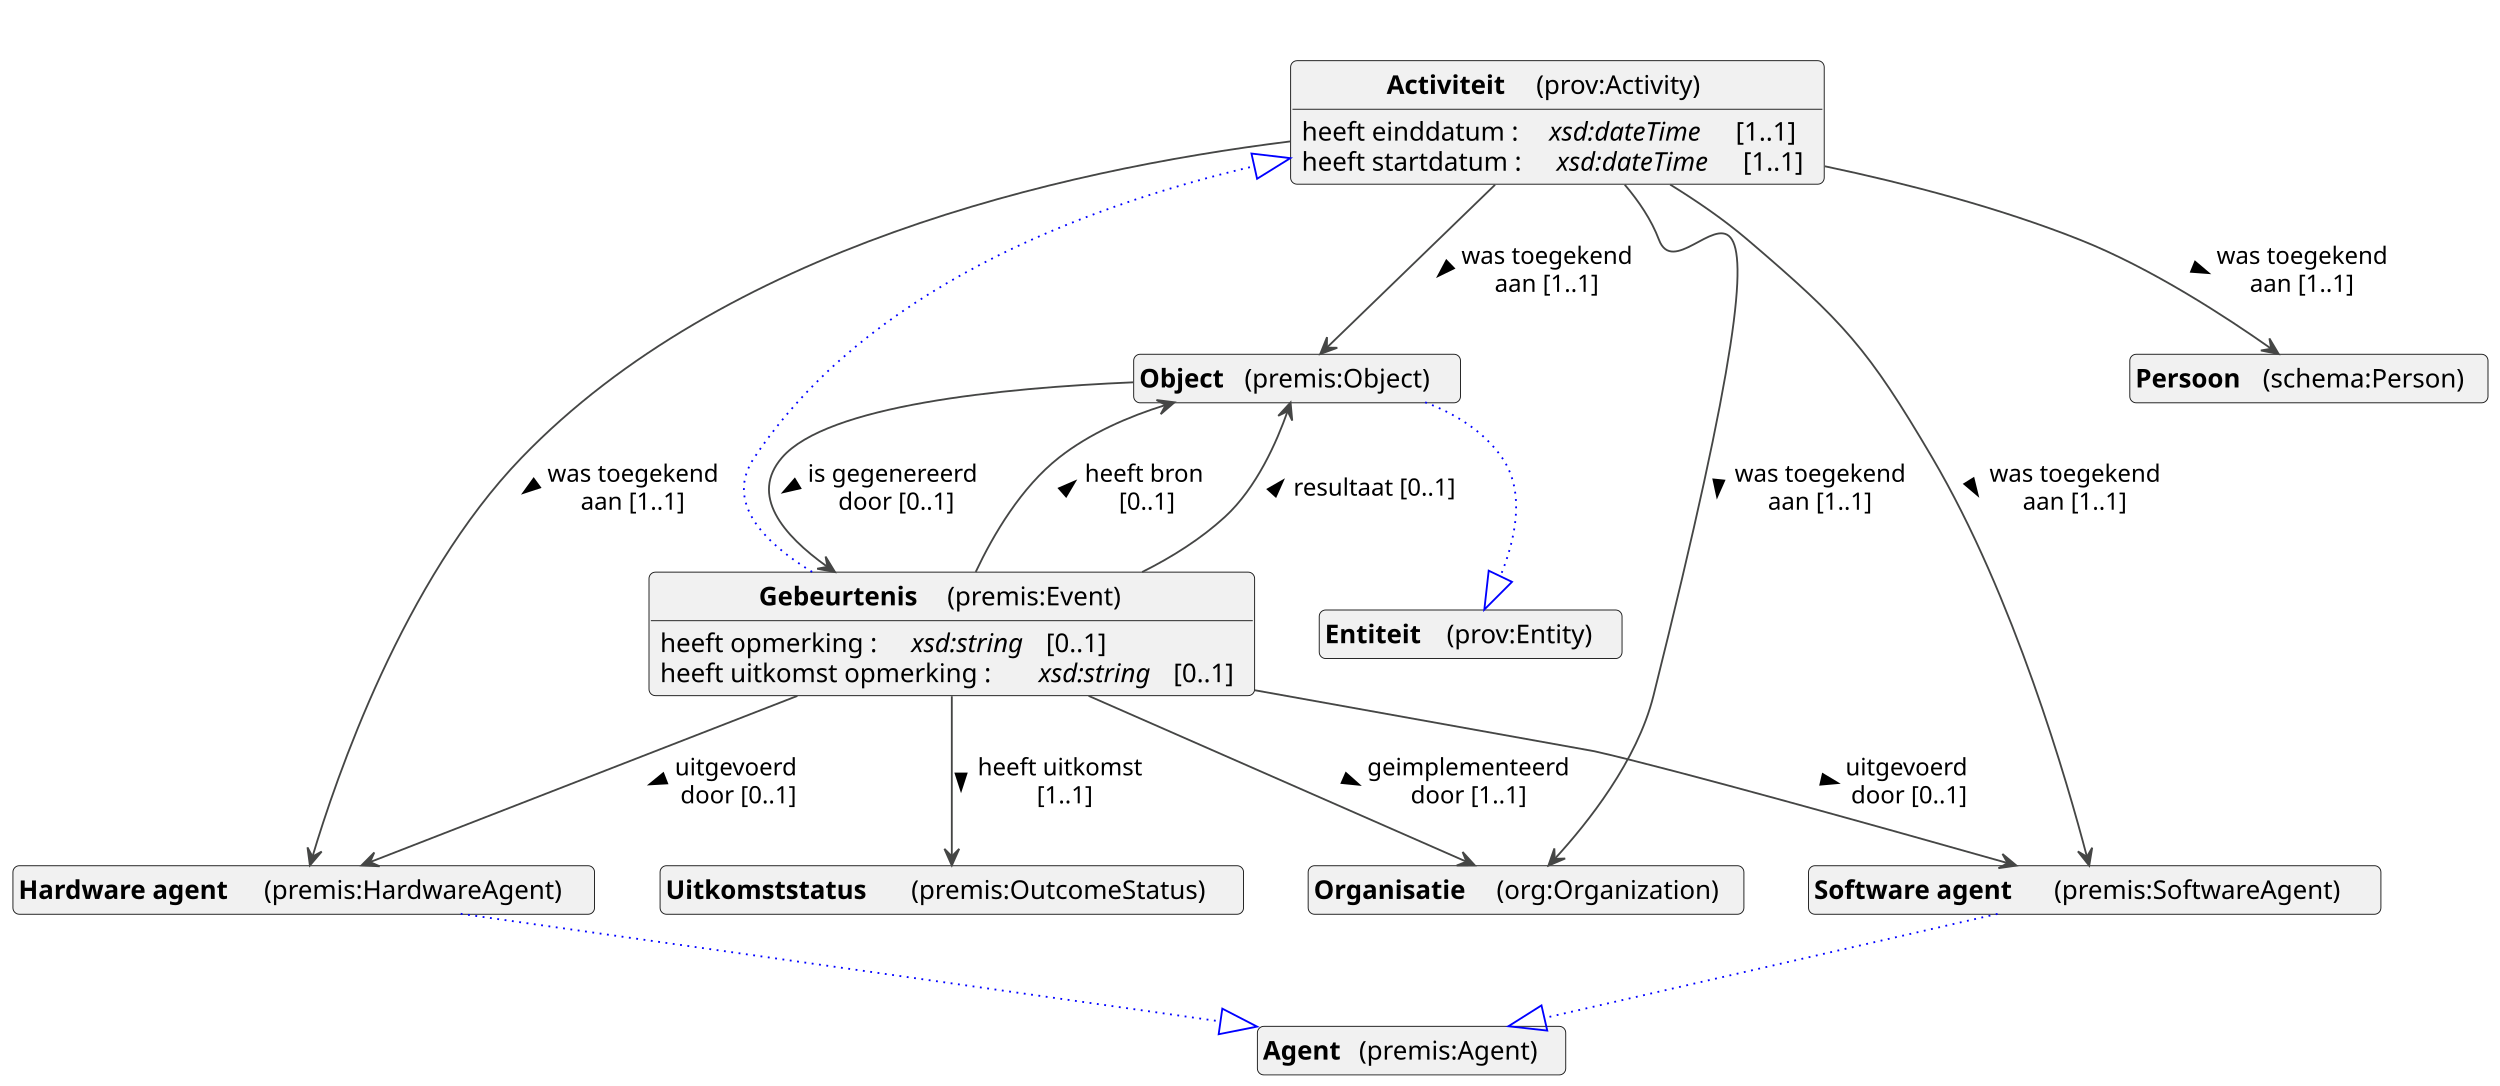
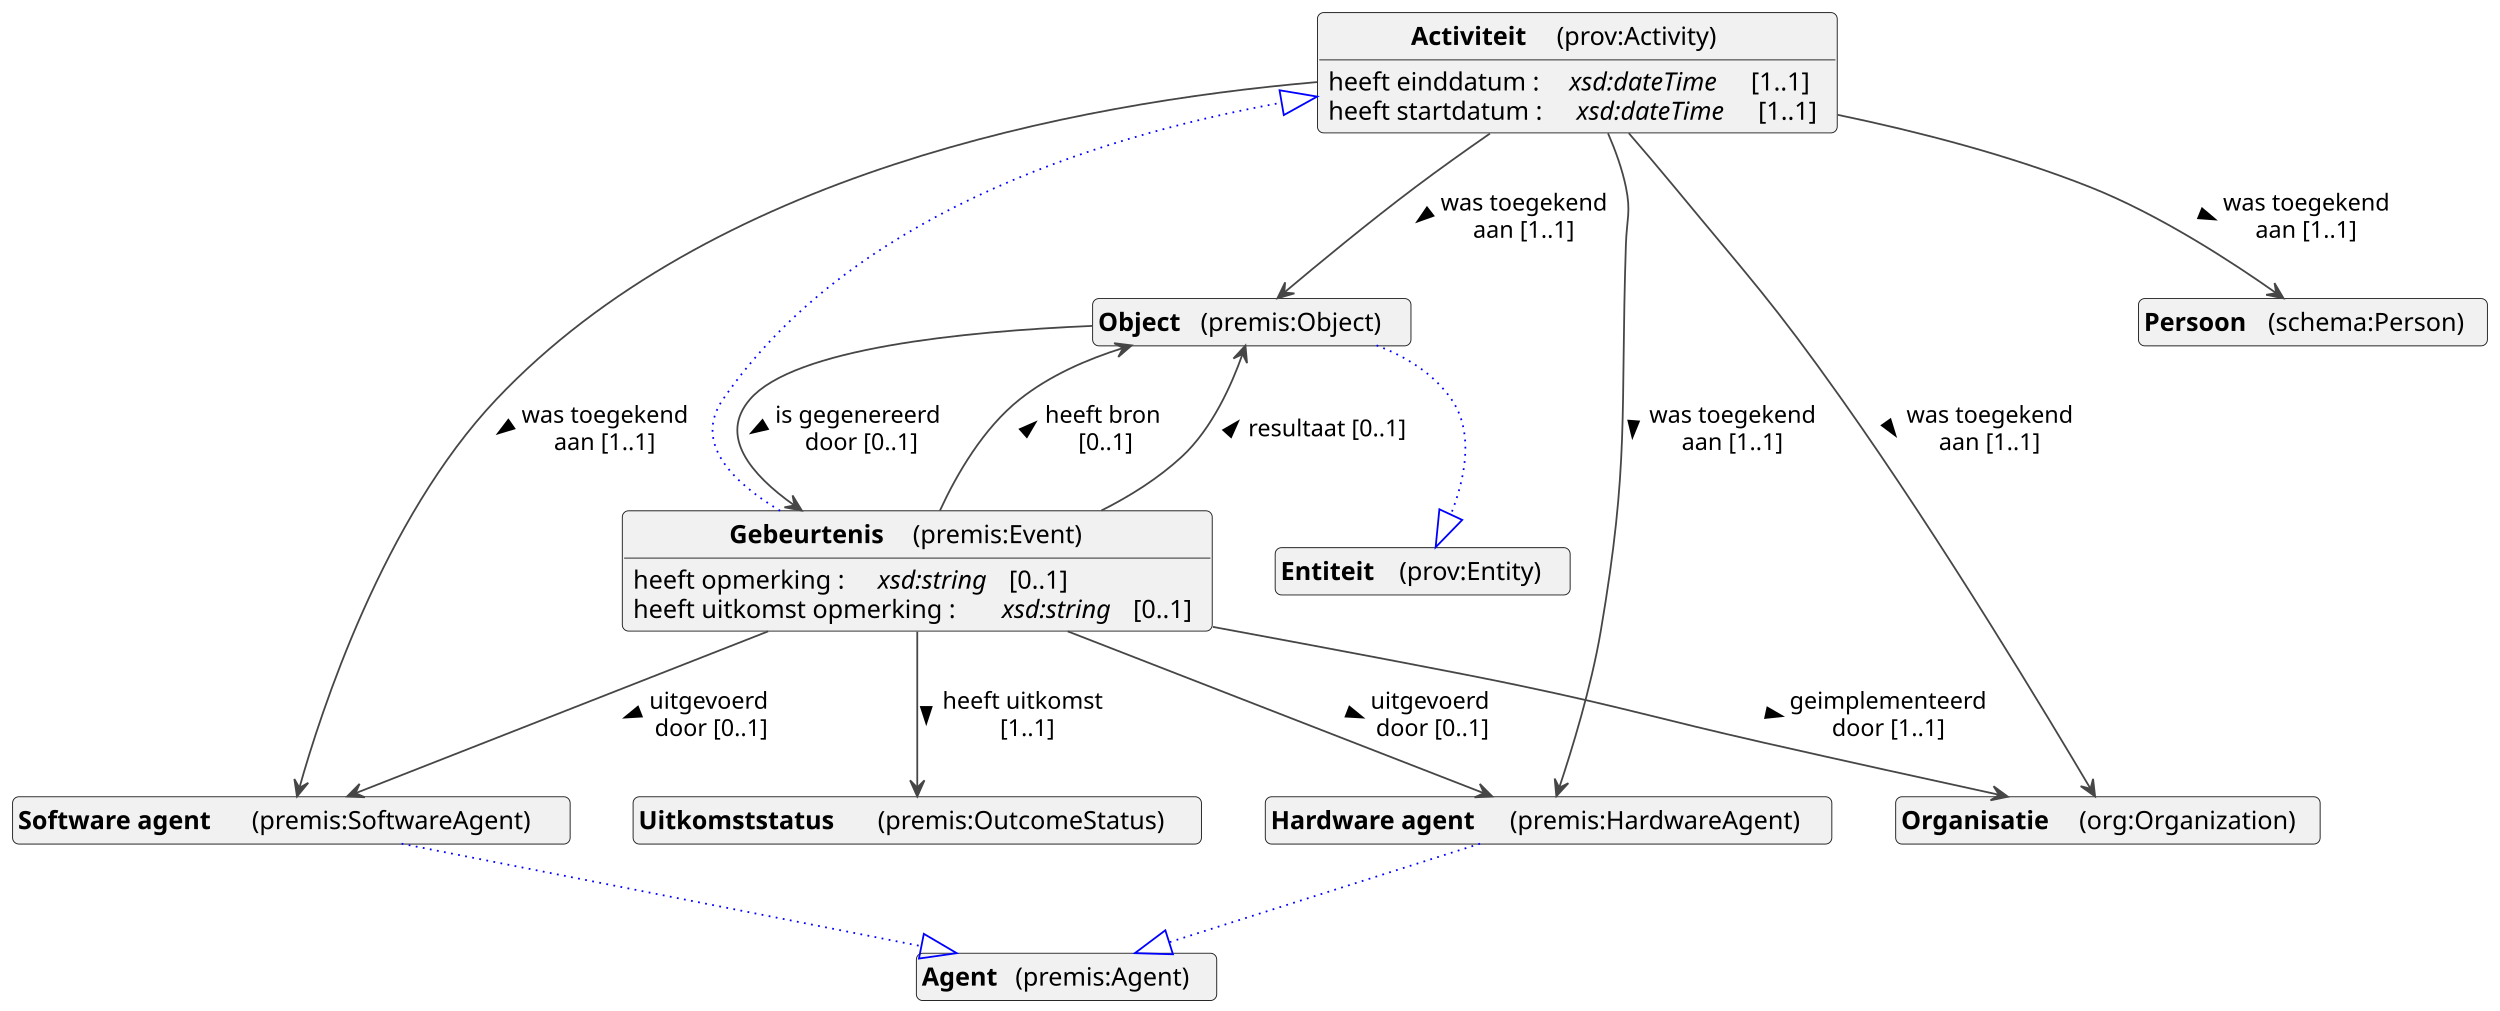
- <svg xmlns="http://www.w3.org/2000/svg" xmlns:xlink="http://www.w3.org/1999/xlink" contentStyleType="text/css" height="588px" preserveAspectRatio="none" style="width:1354px;height:588px;background:#FFFFFF;" version="1.1" viewBox="0 0 1354 588" width="1354px" zoomAndPan="magnify">
+ <svg xmlns="http://www.w3.org/2000/svg" xmlns:xlink="http://www.w3.org/1999/xlink" contentStyleType="text/css" height="562px" preserveAspectRatio="none" style="width:1390px;height:562px;background:#FFFFFF;" version="1.1" viewBox="0 0 1390 562" width="1390px" zoomAndPan="magnify">
  <defs />
  <g>
    <a href="#prov%3AActivity" target="_top" title="#prov%3AActivity" xlink:actuate="onRequest" xlink:href="#prov%3AActivity" xlink:show="new" xlink:title="#prov%3AActivity" xlink:type="simple">
      <g id="elem_prov_Activity">
-         <rect codeLine="15" fill="#F1F1F1" height="66.891" id="prov_Activity" rx="3.5" ry="3.5" style="stroke:#181818;stroke-width:0.5;" width="289" x="699" y="32.87" />
-         <text fill="#000000" font-family="sans-serif" font-size="14" font-weight="bold" lengthAdjust="spacing" textLength="77" x="751" y="50.865">Activiteit</text>
-         <text fill="#000000" font-family="sans-serif" font-size="14" lengthAdjust="spacing" textLength="104" x="832" y="50.865">(prov:Activity)</text>
-         <line style="stroke:#181818;stroke-width:0.5;" x1="700" x2="987" y1="59.167" y2="59.167" />
-         <text fill="#000000" font-family="sans-serif" font-size="14" lengthAdjust="spacing" textLength="130" x="705" y="76.162">heeft einddatum :</text>
-         <text fill="#000000" font-family="sans-serif" font-size="14" font-style="italic" lengthAdjust="spacing" textLength="97" x="839" y="76.162">xsd:dateTime</text>
-         <text fill="#000000" font-family="sans-serif" font-size="14" lengthAdjust="spacing" textLength="38" x="940" y="76.162">[1..1]</text>
-         <text fill="#000000" font-family="sans-serif" font-size="14" lengthAdjust="spacing" textLength="134" x="705" y="92.459">heeft startdatum :</text>
-         <text fill="#000000" font-family="sans-serif" font-size="14" font-style="italic" lengthAdjust="spacing" textLength="97" x="843" y="92.459">xsd:dateTime</text>
-         <text fill="#000000" font-family="sans-serif" font-size="14" lengthAdjust="spacing" textLength="38" x="944" y="92.459">[1..1]</text>
+         <rect codeLine="15" fill="#F1F1F1" height="66.891" id="prov_Activity" rx="3.5" ry="3.5" style="stroke:#181818;stroke-width:0.5;" width="289" x="732.5" y="7" />
+         <text fill="#000000" font-family="sans-serif" font-size="14" font-weight="bold" lengthAdjust="spacing" textLength="77" x="784.5" y="24.995">Activiteit</text>
+         <text fill="#000000" font-family="sans-serif" font-size="14" lengthAdjust="spacing" textLength="104" x="865.5" y="24.995">(prov:Activity)</text>
+         <line style="stroke:#181818;stroke-width:0.5;" x1="733.5" x2="1020.5" y1="33.297" y2="33.297" />
+         <text fill="#000000" font-family="sans-serif" font-size="14" lengthAdjust="spacing" textLength="130" x="738.5" y="50.292">heeft einddatum :</text>
+         <text fill="#000000" font-family="sans-serif" font-size="14" font-style="italic" lengthAdjust="spacing" textLength="97" x="872.5" y="50.292">xsd:dateTime</text>
+         <text fill="#000000" font-family="sans-serif" font-size="14" lengthAdjust="spacing" textLength="38" x="973.5" y="50.292">[1..1]</text>
+         <text fill="#000000" font-family="sans-serif" font-size="14" lengthAdjust="spacing" textLength="134" x="738.5" y="66.589">heeft startdatum :</text>
+         <text fill="#000000" font-family="sans-serif" font-size="14" font-style="italic" lengthAdjust="spacing" textLength="97" x="876.5" y="66.589">xsd:dateTime</text>
+         <text fill="#000000" font-family="sans-serif" font-size="14" lengthAdjust="spacing" textLength="38" x="977.5" y="66.589">[1..1]</text>
      </g>
    </a>
    <a href="#premis%3AEvent" target="_top" title="#premis%3AEvent" xlink:actuate="onRequest" xlink:href="#premis%3AEvent" xlink:show="new" xlink:title="#premis%3AEvent" xlink:type="simple">
      <g id="elem_premis_Event">
-         <rect codeLine="14" fill="#F1F1F1" height="66.891" id="premis_Event" rx="3.5" ry="3.5" style="stroke:#181818;stroke-width:0.5;" width="328" x="351.5" y="309.87" />
-         <text fill="#000000" font-family="sans-serif" font-size="14" font-weight="bold" lengthAdjust="spacing" textLength="98" x="411" y="327.865">Gebeurtenis</text>
-         <text fill="#000000" font-family="sans-serif" font-size="14" lengthAdjust="spacing" textLength="107" x="513" y="327.865">(premis:Event)</text>
-         <line style="stroke:#181818;stroke-width:0.5;" x1="352.5" x2="678.5" y1="336.167" y2="336.167" />
-         <text fill="#000000" font-family="sans-serif" font-size="14" lengthAdjust="spacing" textLength="132" x="357.5" y="353.162">heeft opmerking :</text>
-         <text fill="#000000" font-family="sans-serif" font-size="14" font-style="italic" lengthAdjust="spacing" textLength="69" x="493.5" y="353.162">xsd:string</text>
-         <text fill="#000000" font-family="sans-serif" font-size="14" lengthAdjust="spacing" textLength="38" x="566.5" y="353.162">[0..1]</text>
-         <text fill="#000000" font-family="sans-serif" font-size="14" lengthAdjust="spacing" textLength="201" x="357.5" y="369.459">heeft uitkomst opmerking :</text>
-         <text fill="#000000" font-family="sans-serif" font-size="14" font-style="italic" lengthAdjust="spacing" textLength="69" x="562.5" y="369.459">xsd:string</text>
-         <text fill="#000000" font-family="sans-serif" font-size="14" lengthAdjust="spacing" textLength="38" x="635.5" y="369.459">[0..1]</text>
+         <rect codeLine="14" fill="#F1F1F1" height="66.891" id="premis_Event" rx="3.5" ry="3.5" style="stroke:#181818;stroke-width:0.5;" width="328" x="346" y="284" />
+         <text fill="#000000" font-family="sans-serif" font-size="14" font-weight="bold" lengthAdjust="spacing" textLength="98" x="405.5" y="301.995">Gebeurtenis</text>
+         <text fill="#000000" font-family="sans-serif" font-size="14" lengthAdjust="spacing" textLength="107" x="507.5" y="301.995">(premis:Event)</text>
+         <line style="stroke:#181818;stroke-width:0.5;" x1="347" x2="673" y1="310.297" y2="310.297" />
+         <text fill="#000000" font-family="sans-serif" font-size="14" lengthAdjust="spacing" textLength="132" x="352" y="327.292">heeft opmerking :</text>
+         <text fill="#000000" font-family="sans-serif" font-size="14" font-style="italic" lengthAdjust="spacing" textLength="69" x="488" y="327.292">xsd:string</text>
+         <text fill="#000000" font-family="sans-serif" font-size="14" lengthAdjust="spacing" textLength="38" x="561" y="327.292">[0..1]</text>
+         <text fill="#000000" font-family="sans-serif" font-size="14" lengthAdjust="spacing" textLength="201" x="352" y="343.589">heeft uitkomst opmerking :</text>
+         <text fill="#000000" font-family="sans-serif" font-size="14" font-style="italic" lengthAdjust="spacing" textLength="69" x="557" y="343.589">xsd:string</text>
+         <text fill="#000000" font-family="sans-serif" font-size="14" lengthAdjust="spacing" textLength="38" x="630" y="343.589">[0..1]</text>
      </g>
    </a>
    <a href="#premis%3AObject" target="_top" title="#premis%3AObject" xlink:actuate="onRequest" xlink:href="#premis%3AObject" xlink:show="new" xlink:title="#premis%3AObject" xlink:type="simple">
      <g id="elem_premis_Object">
-         <rect codeLine="16" fill="#F1F1F1" height="26.297" id="premis_Object" rx="3.5" ry="3.5" style="stroke:#181818;stroke-width:0.5;" width="177" x="614" y="191.87" />
-         <text fill="#000000" font-family="sans-serif" font-size="14" font-weight="bold" lengthAdjust="spacing" textLength="53" x="617" y="209.865">Object</text>
-         <text fill="#000000" font-family="sans-serif" font-size="14" lengthAdjust="spacing" textLength="114" x="674" y="209.865">(premis:Object)</text>
+         <rect codeLine="16" fill="#F1F1F1" height="26.297" id="premis_Object" rx="3.5" ry="3.5" style="stroke:#181818;stroke-width:0.5;" width="177" x="607.5" y="166" />
+         <text fill="#000000" font-family="sans-serif" font-size="14" font-weight="bold" lengthAdjust="spacing" textLength="53" x="610.5" y="183.995">Object</text>
+         <text fill="#000000" font-family="sans-serif" font-size="14" lengthAdjust="spacing" textLength="114" x="667.5" y="183.995">(premis:Object)</text>
      </g>
    </a>
    <a href="#prov%3AEntity" target="_top" title="#prov%3AEntity" xlink:actuate="onRequest" xlink:href="#prov%3AEntity" xlink:show="new" xlink:title="#prov%3AEntity" xlink:type="simple">
      <g id="elem_prov_Entity">
-         <rect codeLine="17" fill="#F1F1F1" height="26.297" id="prov_Entity" rx="3.5" ry="3.5" style="stroke:#181818;stroke-width:0.5;" width="164" x="714.5" y="330.37" />
-         <text fill="#000000" font-family="sans-serif" font-size="14" font-weight="bold" lengthAdjust="spacing" textLength="62" x="717.5" y="348.365">Entiteit</text>
-         <text fill="#000000" font-family="sans-serif" font-size="14" lengthAdjust="spacing" textLength="92" x="783.5" y="348.365">(prov:Entity)</text>
+         <rect codeLine="17" fill="#F1F1F1" height="26.297" id="prov_Entity" rx="3.5" ry="3.5" style="stroke:#181818;stroke-width:0.5;" width="164" x="709" y="304.5" />
+         <text fill="#000000" font-family="sans-serif" font-size="14" font-weight="bold" lengthAdjust="spacing" textLength="62" x="712" y="322.495">Entiteit</text>
+         <text fill="#000000" font-family="sans-serif" font-size="14" lengthAdjust="spacing" textLength="92" x="778" y="322.495">(prov:Entity)</text>
+       </g>
+     </a>
+     <a href="#schema%3APerson" target="_top" title="#schema%3APerson" xlink:actuate="onRequest" xlink:href="#schema%3APerson" xlink:show="new" xlink:title="#schema%3APerson" xlink:type="simple">
+       <g id="elem_schema_Person">
+         <rect codeLine="18" fill="#F1F1F1" height="26.297" id="schema_Person" rx="3.5" ry="3.5" style="stroke:#181818;stroke-width:0.5;" width="194" x="1189" y="166" />
+         <text fill="#000000" font-family="sans-serif" font-size="14" font-weight="bold" lengthAdjust="spacing" textLength="65" x="1192" y="183.995">Persoon</text>
+         <text fill="#000000" font-family="sans-serif" font-size="14" lengthAdjust="spacing" textLength="119" x="1261" y="183.995">(schema:Person)</text>
      </g>
    </a>
    <a href="#premis%3AOutcomeStatus" target="_top" title="#premis%3AOutcomeStatus" xlink:actuate="onRequest" xlink:href="#premis%3AOutcomeStatus" xlink:show="new" xlink:title="#premis%3AOutcomeStatus" xlink:type="simple">
      <g id="elem_premis_OutcomeStatus">
-         <rect codeLine="18" fill="#F1F1F1" height="26.297" id="premis_OutcomeStatus" rx="3.5" ry="3.5" style="stroke:#181818;stroke-width:0.5;" width="316" x="357.5" y="468.87" />
-         <text fill="#000000" font-family="sans-serif" font-size="14" font-weight="bold" lengthAdjust="spacing" textLength="129" x="360.5" y="486.865">Uitkomststatus</text>
-         <text fill="#000000" font-family="sans-serif" font-size="14" lengthAdjust="spacing" textLength="177" x="493.5" y="486.865">(premis:OutcomeStatus)</text>
+         <rect codeLine="19" fill="#F1F1F1" height="26.297" id="premis_OutcomeStatus" rx="3.5" ry="3.5" style="stroke:#181818;stroke-width:0.5;" width="316" x="352" y="443" />
+         <text fill="#000000" font-family="sans-serif" font-size="14" font-weight="bold" lengthAdjust="spacing" textLength="129" x="355" y="460.995">Uitkomststatus</text>
+         <text fill="#000000" font-family="sans-serif" font-size="14" lengthAdjust="spacing" textLength="177" x="488" y="460.995">(premis:OutcomeStatus)</text>
+       </g>
+     </a>
+     <a href="#org%3AOrganization" target="_top" title="#org%3AOrganization" xlink:actuate="onRequest" xlink:href="#org%3AOrganization" xlink:show="new" xlink:title="#org%3AOrganization" xlink:type="simple">
+       <g id="elem_org_Organization">
+         <rect codeLine="20" fill="#F1F1F1" height="26.297" id="org_Organization" rx="3.5" ry="3.5" style="stroke:#181818;stroke-width:0.5;" width="236" x="1054" y="443" />
+         <text fill="#000000" font-family="sans-serif" font-size="14" font-weight="bold" lengthAdjust="spacing" textLength="95" x="1057" y="460.995">Organisatie</text>
+         <text fill="#000000" font-family="sans-serif" font-size="14" lengthAdjust="spacing" textLength="131" x="1156" y="460.995">(org:Organization)</text>
      </g>
    </a>
    <a href="#premis%3ASoftwareAgent" target="_top" title="#premis%3ASoftwareAgent" xlink:actuate="onRequest" xlink:href="#premis%3ASoftwareAgent" xlink:show="new" xlink:title="#premis%3ASoftwareAgent" xlink:type="simple">
      <g id="elem_premis_SoftwareAgent">
-         <rect codeLine="19" fill="#F1F1F1" height="26.297" id="premis_SoftwareAgent" rx="3.5" ry="3.5" style="stroke:#181818;stroke-width:0.5;" width="310" x="979.5" y="468.87" />
-         <text fill="#000000" font-family="sans-serif" font-size="14" font-weight="bold" lengthAdjust="spacing" textLength="126" x="982.5" y="486.865">Software agent</text>
-         <text fill="#000000" font-family="sans-serif" font-size="14" lengthAdjust="spacing" textLength="174" x="1112.5" y="486.865">(premis:SoftwareAgent)</text>
+         <rect codeLine="21" fill="#F1F1F1" height="26.297" id="premis_SoftwareAgent" rx="3.5" ry="3.5" style="stroke:#181818;stroke-width:0.5;" width="310" x="7" y="443" />
+         <text fill="#000000" font-family="sans-serif" font-size="14" font-weight="bold" lengthAdjust="spacing" textLength="126" x="10" y="460.995">Software agent</text>
+         <text fill="#000000" font-family="sans-serif" font-size="14" lengthAdjust="spacing" textLength="174" x="140" y="460.995">(premis:SoftwareAgent)</text>
      </g>
    </a>
    <a href="#premis%3AAgent" target="_top" title="#premis%3AAgent" xlink:actuate="onRequest" xlink:href="#premis%3AAgent" xlink:show="new" xlink:title="#premis%3AAgent" xlink:type="simple">
      <g id="elem_premis_Agent">
-         <rect codeLine="22" fill="#F1F1F1" height="26.297" id="premis_Agent" rx="3.5" ry="3.5" style="stroke:#181818;stroke-width:0.5;" width="167" x="681" y="555.87" />
-         <text fill="#000000" font-family="sans-serif" font-size="14" font-weight="bold" lengthAdjust="spacing" textLength="48" x="684" y="573.865">Agent</text>
-         <text fill="#000000" font-family="sans-serif" font-size="14" lengthAdjust="spacing" textLength="109" x="736" y="573.865">(premis:Agent)</text>
+         <rect codeLine="24" fill="#F1F1F1" height="26.297" id="premis_Agent" rx="3.5" ry="3.5" style="stroke:#181818;stroke-width:0.5;" width="167" x="509.5" y="530" />
+         <text fill="#000000" font-family="sans-serif" font-size="14" font-weight="bold" lengthAdjust="spacing" textLength="48" x="512.5" y="547.995">Agent</text>
+         <text fill="#000000" font-family="sans-serif" font-size="14" lengthAdjust="spacing" textLength="109" x="564.5" y="547.995">(premis:Agent)</text>
      </g>
    </a>
    <a href="#premis%3AHardwareAgent" target="_top" title="#premis%3AHardwareAgent" xlink:actuate="onRequest" xlink:href="#premis%3AHardwareAgent" xlink:show="new" xlink:title="#premis%3AHardwareAgent" xlink:type="simple">
      <g id="elem_premis_HardwareAgent">
-         <rect codeLine="21" fill="#F1F1F1" height="26.297" id="premis_HardwareAgent" rx="3.5" ry="3.5" style="stroke:#181818;stroke-width:0.5;" width="315" x="7" y="468.87" />
-         <text fill="#000000" font-family="sans-serif" font-size="14" font-weight="bold" lengthAdjust="spacing" textLength="129" x="10" y="486.865">Hardware agent</text>
-         <text fill="#000000" font-family="sans-serif" font-size="14" lengthAdjust="spacing" textLength="176" x="143" y="486.865">(premis:HardwareAgent)</text>
-       </g>
-     </a>
-     <a href="#schema%3APerson" target="_top" title="#schema%3APerson" xlink:actuate="onRequest" xlink:href="#schema%3APerson" xlink:show="new" xlink:title="#schema%3APerson" xlink:type="simple">
-       <g id="elem_schema_Person">
-         <rect codeLine="23" fill="#F1F1F1" height="26.297" id="schema_Person" rx="3.5" ry="3.5" style="stroke:#181818;stroke-width:0.5;" width="194" x="1153.5" y="191.87" />
-         <text fill="#000000" font-family="sans-serif" font-size="14" font-weight="bold" lengthAdjust="spacing" textLength="65" x="1156.5" y="209.865">Persoon</text>
-         <text fill="#000000" font-family="sans-serif" font-size="14" lengthAdjust="spacing" textLength="119" x="1225.5" y="209.865">(schema:Person)</text>
-       </g>
-     </a>
-     <a href="#org%3AOrganization" target="_top" title="#org%3AOrganization" xlink:actuate="onRequest" xlink:href="#org%3AOrganization" xlink:show="new" xlink:title="#org%3AOrganization" xlink:type="simple">
-       <g id="elem_org_Organization">
-         <rect codeLine="24" fill="#F1F1F1" height="26.297" id="org_Organization" rx="3.5" ry="3.5" style="stroke:#181818;stroke-width:0.5;" width="236" x="708.5" y="468.87" />
-         <text fill="#000000" font-family="sans-serif" font-size="14" font-weight="bold" lengthAdjust="spacing" textLength="95" x="711.5" y="486.865">Organisatie</text>
-         <text fill="#000000" font-family="sans-serif" font-size="14" lengthAdjust="spacing" textLength="131" x="810.5" y="486.865">(org:Organization)</text>
+         <rect codeLine="23" fill="#F1F1F1" height="26.297" id="premis_HardwareAgent" rx="3.5" ry="3.5" style="stroke:#181818;stroke-width:0.5;" width="315" x="703.5" y="443" />
+         <text fill="#000000" font-family="sans-serif" font-size="14" font-weight="bold" lengthAdjust="spacing" textLength="129" x="706.5" y="460.995">Hardware agent</text>
+         <text fill="#000000" font-family="sans-serif" font-size="14" lengthAdjust="spacing" textLength="176" x="839.5" y="460.995">(premis:HardwareAgent)</text>
      </g>
    </a>
    <g id="link_prov_Activity_premis_Object">
-       <path codeLine="33" d="M809.727,100.065 C780.923,127.95 740.771,166.821 718.677,188.21 " fill="none" id="prov_Activity-to-premis_Object" style="stroke:#454645;stroke-width:1.0;" />
-       <polygon fill="#454645" points="715.029,191.741,724.277,188.355,718.621,188.263,718.713,182.607,715.029,191.741" style="stroke:#454645;stroke-width:1.0;" />
-       <polygon fill="#000000" points="778.908,149.481,787.451,145.301,783.362,141.078,778.908,149.481" style="stroke:#000000;stroke-width:1.0;" />
-       <text fill="#000000" font-family="sans-serif" font-size="13" lengthAdjust="spacing" textLength="98" x="791.5" y="142.937">was toegekend</text>
-       <text fill="#000000" font-family="sans-serif" font-size="13" lengthAdjust="spacing" textLength="62" x="809.5" y="158.07">aan [1..1]</text>
+       <path codeLine="33" d="M828.411,74.245 C814.858,83.647 800.227,94.052 787,104 C761.129,123.458 732.296,147.287 714.157,162.554 " fill="none" id="prov_Activity-to-premis_Object" style="stroke:#454645;stroke-width:1.0;" />
+       <polygon fill="#454645" points="710.231,165.865,719.69,163.122,714.054,162.642,714.534,157.006,710.231,165.865" style="stroke:#454645;stroke-width:1.0;" />
+       <polygon fill="#000000" points="788.044,123.191,796.998,119.984,793.403,115.334,788.044,123.191" style="stroke:#000000;stroke-width:1.0;" />
+       <text fill="#000000" font-family="sans-serif" font-size="13" lengthAdjust="spacing" textLength="98" x="801" y="117.067">was toegekend</text>
+       <text fill="#000000" font-family="sans-serif" font-size="13" lengthAdjust="spacing" textLength="62" x="819" y="132.2">aan [1..1]</text>
    </g>
    <g id="link_prov_Activity_schema_Person">
-       <path codeLine="34" d="M988.327,90.053 C1033.5,99.576 1082.89,112.567 1126.5,129.87 C1165.33,145.275 1206.15,171.977 1229.91,188.743 " fill="none" id="prov_Activity-to-schema_Person" style="stroke:#454645;stroke-width:1.0;" />
-       <polygon fill="#454645" points="1234.15,191.753,1229.116,183.288,1230.069,188.864,1224.493,189.817,1234.15,191.753" style="stroke:#454645;stroke-width:1.0;" />
-       <polygon fill="#000000" points="1196.129,147.894,1188.867,141.752,1186.644,147.194,1196.129,147.894" style="stroke:#000000;stroke-width:1.0;" />
-       <text fill="#000000" font-family="sans-serif" font-size="13" lengthAdjust="spacing" textLength="98" x="1200.5" y="142.937">was toegekend</text>
-       <text fill="#000000" font-family="sans-serif" font-size="13" lengthAdjust="spacing" textLength="62" x="1218.5" y="158.07">aan [1..1]</text>
+       <path codeLine="34" d="M1021.76,63.852 C1067.54,73.39 1117.73,86.473 1162,104 C1200.84,119.377 1241.65,146.087 1265.42,162.863 " fill="none" id="prov_Activity-to-schema_Person" style="stroke:#454645;stroke-width:1.0;" />
+       <polygon fill="#454645" points="1269.65,165.875,1264.636,157.398,1265.576,162.976,1259.998,163.916,1269.65,165.875" style="stroke:#454645;stroke-width:1.0;" />
+       <polygon fill="#000000" points="1231.632,122.015,1224.359,115.887,1222.146,121.333,1231.632,122.015" style="stroke:#000000;stroke-width:1.0;" />
+       <text fill="#000000" font-family="sans-serif" font-size="13" lengthAdjust="spacing" textLength="98" x="1236" y="117.067">was toegekend</text>
+       <text fill="#000000" font-family="sans-serif" font-size="13" lengthAdjust="spacing" textLength="62" x="1254" y="132.2">aan [1..1]</text>
    </g>
    <g id="link_prov_Activity_org_Organization">
-       <path codeLine="35" d="M879.955,100.034 C887.516,108.891 894.418,119.052 898.5,129.87 C912.937,168.129 988.309,6 895.5,376.87 C886.697,412.045 859.919,445.673 842.427,464.746 " fill="none" id="prov_Activity-to-org_Organization" style="stroke:#454645;stroke-width:1.0;" />
-       <polygon fill="#454645" points="838.63,468.818,847.693,464.963,842.04,465.161,841.842,459.508,838.63,468.818" style="stroke:#454645;stroke-width:1.0;" />
-       <polygon fill="#000000" points="929.988,268.977,933.837,260.28,927.991,259.678,929.988,268.977" style="stroke:#000000;stroke-width:1.0;" />
-       <text fill="#000000" font-family="sans-serif" font-size="13" lengthAdjust="spacing" textLength="98" x="939.5" y="260.937">was toegekend</text>
-       <text fill="#000000" font-family="sans-serif" font-size="13" lengthAdjust="spacing" textLength="62" x="957.5" y="276.07">aan [1..1]</text>
+       <path codeLine="35" d="M905.587,74.024 C913.874,83.604 922.876,94.157 931,104 C973.505,155.499 985.382,167.525 1024,222 C1079.79,300.704 1139.36,399.714 1162.26,438.421 " fill="none" id="prov_Activity-to-org_Organization" style="stroke:#454645;stroke-width:1.0;" />
+       <polygon fill="#454645" points="1164.87,442.837,1163.746,433.053,1162.331,438.529,1156.854,437.115,1164.87,442.837" style="stroke:#454645;stroke-width:1.0;" />
+       <polygon fill="#000000" points="1053.879,242.22,1051.073,233.133,1046.268,236.518,1053.879,242.22" style="stroke:#000000;stroke-width:1.0;" />
+       <text fill="#000000" font-family="sans-serif" font-size="13" lengthAdjust="spacing" textLength="98" x="1060" y="235.067">was toegekend</text>
+       <text fill="#000000" font-family="sans-serif" font-size="13" lengthAdjust="spacing" textLength="62" x="1078" y="250.2">aan [1..1]</text>
    </g>
    <g id="link_prov_Activity_premis_SoftwareAgent">
-       <path codeLine="36" d="M904.564,99.969 C918.942,108.829 933.773,119.006 946.5,129.87 C998.785,174.502 1011.63,188.629 1046.5,247.87 C1090.69,322.938 1119.83,424.148 1130.24,463.868 " fill="none" id="prov_Activity-to-premis_SoftwareAgent" style="stroke:#454645;stroke-width:1.0;" />
-       <polygon fill="#454645" points="1131.52,468.839,1133.129,459.122,1130.263,464,1125.386,461.134,1131.52,468.839" style="stroke:#454645;stroke-width:1.0;" />
-       <polygon fill="#000000" points="1071.135,268.252,1068.866,259.016,1063.87,262.114,1071.135,268.252" style="stroke:#000000;stroke-width:1.0;" />
-       <text fill="#000000" font-family="sans-serif" font-size="13" lengthAdjust="spacing" textLength="98" x="1077.5" y="260.937">was toegekend</text>
-       <text fill="#000000" font-family="sans-serif" font-size="13" lengthAdjust="spacing" textLength="62" x="1095.5" y="276.07">aan [1..1]</text>
+       <path codeLine="36" d="M732.232,45.644 C595.53,57.533 394.33,96.99 276,222 C213.061,288.491 178.191,396.324 166.502,437.899 " fill="none" id="prov_Activity-to-premis_SoftwareAgent" style="stroke:#454645;stroke-width:1.0;" />
+       <polygon fill="#454645" points="165.129,442.862,171.384,435.254,166.462,438.043,163.673,433.121,165.129,442.862" style="stroke:#454645;stroke-width:1.0;" />
+       <polygon fill="#000000" points="276.891,240.982,285.999,238.243,282.65,233.413,276.891,240.982" style="stroke:#000000;stroke-width:1.0;" />
+       <text fill="#000000" font-family="sans-serif" font-size="13" lengthAdjust="spacing" textLength="98" x="290" y="235.067">was toegekend</text>
+       <text fill="#000000" font-family="sans-serif" font-size="13" lengthAdjust="spacing" textLength="62" x="308" y="250.2">aan [1..1]</text>
    </g>
    <g id="link_prov_Activity_premis_HardwareAgent">
-       <path codeLine="37" d="M698.793,76.592 C572.136,92.36 391.761,134.701 282.5,247.87 C218.471,314.189 181.719,422.123 169.302,463.747 " fill="none" id="prov_Activity-to-premis_HardwareAgent" style="stroke:#454645;stroke-width:1.0;" />
-       <polygon fill="#454645" points="167.842,468.716,174.218,461.209,169.252,463.919,166.542,458.953,167.842,468.716" style="stroke:#454645;stroke-width:1.0;" />
-       <polygon fill="#000000" points="283.464,266.954,292.5,263.988,289.031,259.243,283.464,266.954" style="stroke:#000000;stroke-width:1.0;" />
-       <text fill="#000000" font-family="sans-serif" font-size="13" lengthAdjust="spacing" textLength="98" x="296.5" y="260.937">was toegekend</text>
-       <text fill="#000000" font-family="sans-serif" font-size="13" lengthAdjust="spacing" textLength="62" x="314.5" y="276.07">aan [1..1]</text>
+       <path codeLine="37" d="M894.042,74.085 C898.133,83.486 901.918,93.93 904,104 C906.88,117.928 904.462,121.785 904,136 C900.887,231.707 906.057,256.598 890,351 C884.697,382.175 873.79,417.426 866.967,437.843 " fill="none" id="prov_Activity-to-premis_HardwareAgent" style="stroke:#454645;stroke-width:1.0;" />
+       <polygon fill="#454645" points="865.326,442.702,871.996,435.455,866.926,437.965,864.416,432.895,865.326,442.702" style="stroke:#454645;stroke-width:1.0;" />
+       <polygon fill="#000000" points="907.629,243.119,911.231,234.317,905.369,233.881,907.629,243.119" style="stroke:#000000;stroke-width:1.0;" />
+       <text fill="#000000" font-family="sans-serif" font-size="13" lengthAdjust="spacing" textLength="98" x="917" y="235.067">was toegekend</text>
+       <text fill="#000000" font-family="sans-serif" font-size="13" lengthAdjust="spacing" textLength="62" x="935" y="250.2">aan [1..1]</text>
    </g>
    <g id="link_premis_Event_prov_Activity">
-       <path codeLine="39" d="M439.824,309.733 C412.832,293.237 392.604,271.676 408.5,247.87 C468.607,157.854 582.87,112.668 679.207,90.018 " fill="none" id="premis_Event-to-prov_Activity" style="stroke:#0000FF;stroke-width:1.0;stroke-dasharray:1.0,3.0;" />
-       <polygon fill="none" points="677.796,83.161,698.839,85.651,680.837,96.827,677.796,83.161" style="stroke:#0000FF;stroke-width:1.0;" />
+       <path codeLine="39" d="M433.705,283.97 C406.227,267.423 385.59,245.79 402,222 C471.377,121.42 604.724,76.839 712.513,57.103 " fill="none" id="premis_Event-to-prov_Activity" style="stroke:#0000FF;stroke-width:1.0;stroke-dasharray:1.0,3.0;" />
+       <polygon fill="none" points="711.425,50.188,732.321,53.7,713.796,63.986,711.425,50.188" style="stroke:#0000FF;stroke-width:1.0;" />
    </g>
    <g id="link_premis_Event_org_Organization">
-       <path codeLine="42" d="M589.597,376.892 C654.56,405.404 745.92,445.503 793.994,466.603 " fill="none" id="premis_Event-to-org_Organization" style="stroke:#454645;stroke-width:1.0;" />
-       <polygon fill="#454645" points="798.791,468.708,792.158,461.428,794.213,466.698,788.942,468.753,798.791,468.708" style="stroke:#454645;stroke-width:1.0;" />
-       <polygon fill="#000000" points="736.078,425.012,728.977,418.686,726.615,424.068,736.078,425.012" style="stroke:#000000;stroke-width:1.0;" />
-       <text fill="#000000" font-family="sans-serif" font-size="13" lengthAdjust="spacing" textLength="114" x="740.5" y="419.937">geimplementeerd</text>
-       <text fill="#000000" font-family="sans-serif" font-size="13" lengthAdjust="spacing" textLength="67" x="764" y="435.07">door [1..1]</text>
+       <path codeLine="42" d="M674.359,348.553 C741.567,360.989 811.166,374.097 844,381 C905.19,393.865 920.02,399.174 981,413 C1024.57,422.879 1073.82,433.699 1111.39,441.883 " fill="none" id="premis_Event-to-org_Organization" style="stroke:#454645;stroke-width:1.0;" />
+       <polygon fill="#454645" points="1116.38,442.969,1108.429,437.156,1111.493,441.912,1106.738,444.975,1116.38,442.969" style="stroke:#454645;stroke-width:1.0;" />
+       <polygon fill="#000000" points="990.89,398.177,982.658,393.414,981.43,399.162,990.89,398.177" style="stroke:#000000;stroke-width:1.0;" />
+       <text fill="#000000" font-family="sans-serif" font-size="13" lengthAdjust="spacing" textLength="114" x="995" y="394.067">geimplementeerd</text>
+       <text fill="#000000" font-family="sans-serif" font-size="13" lengthAdjust="spacing" textLength="67" x="1018.5" y="409.2">door [1..1]</text>
    </g>
    <g id="link_premis_Event_premis_Object">
-       <path codeLine="44" d="M528.445,309.774 C538.078,289.357 553.091,263.958 573.5,247.87 C590.196,234.709 611.156,225.607 631.297,219.339 " fill="none" id="premis_Event-to-premis_Object" style="stroke:#454645;stroke-width:1.0;" />
-       <polygon fill="#454645" points="636.123,217.885,626.352,216.652,631.336,219.328,628.66,224.312,636.123,217.885" style="stroke:#454645;stroke-width:1.0;" />
-       <polygon fill="#000000" points="582.255,260.701,573.522,264.467,577.403,268.881,582.255,260.701" style="stroke:#000000;stroke-width:1.0;" />
-       <text fill="#000000" font-family="sans-serif" font-size="13" lengthAdjust="spacing" textLength="67" x="587.5" y="260.937">heeft bron</text>
-       <text fill="#000000" font-family="sans-serif" font-size="13" lengthAdjust="spacing" textLength="34" x="606" y="276.07">[0..1]</text>
+       <path codeLine="44" d="M522.592,283.906 C532.005,263.49 546.749,238.091 567,222 C583.56,208.842 604.375,199.748 624.423,193.485 " fill="none" id="premis_Event-to-premis_Object" style="stroke:#454645;stroke-width:1.0;" />
+       <polygon fill="#454645" points="629.227,192.032,619.455,190.808,624.441,193.479,621.77,198.466,629.227,192.032" style="stroke:#454645;stroke-width:1.0;" />
+       <polygon fill="#000000" points="575.739,234.813,567.024,238.621,570.927,243.016,575.739,234.813" style="stroke:#000000;stroke-width:1.0;" />
+       <text fill="#000000" font-family="sans-serif" font-size="13" lengthAdjust="spacing" textLength="67" x="581" y="235.067">heeft bron</text>
+       <text fill="#000000" font-family="sans-serif" font-size="13" lengthAdjust="spacing" textLength="34" x="599.5" y="250.2">[0..1]</text>
    </g>
    <g id="link_premis_Event_premis_Object">
-       <path codeLine="52" d="M618.567,309.816 C634.772,301.728 650.453,291.847 663.5,279.87 C680.563,264.206 691.503,239.335 697.327,222.81 " fill="none" id="premis_Event-to-premis_Object-1" style="stroke:#454645;stroke-width:1.0;" />
-       <polygon fill="#454645" points="698.971,217.969,692.29,225.206,697.364,222.704,699.866,227.777,698.971,217.969" style="stroke:#454645;stroke-width:1.0;" />
-       <polygon fill="#000000" points="694.856,260.23,686.606,264.963,690.964,268.908,694.856,260.23" style="stroke:#000000;stroke-width:1.0;" />
-       <text fill="#000000" font-family="sans-serif" font-size="13" lengthAdjust="spacing" textLength="95" x="700.5" y="268.437">resultaat [0..1]</text>
+       <path codeLine="52" d="M612.373,283.856 C628.468,275.779 644.042,265.924 657,254 C674.044,238.315 684.989,213.449 690.819,196.931 " fill="none" id="premis_Event-to-premis_Object-1" style="stroke:#454645;stroke-width:1.0;" />
+       <polygon fill="#454645" points="692.465,192.093,685.78,199.325,690.855,196.827,693.353,201.902,692.465,192.093" style="stroke:#454645;stroke-width:1.0;" />
+       <polygon fill="#000000" points="688.35,234.355,680.108,239.1,684.472,243.038,688.35,234.355" style="stroke:#000000;stroke-width:1.0;" />
+       <text fill="#000000" font-family="sans-serif" font-size="13" lengthAdjust="spacing" textLength="95" x="694" y="242.567">resultaat [0..1]</text>
    </g>
    <g id="link_premis_Object_premis_Event">
-       <path codeLine="60" d="M613.799,207.063 C541.59,210.139 447.785,219.655 423.5,247.87 C406.062,268.13 423.662,289.565 447.969,306.889 " fill="none" id="premis_Object-to-premis_Event" style="stroke:#454645;stroke-width:1.0;" />
-       <polygon fill="#454645" points="452.25,309.854,447.13,301.441,448.14,307.007,442.574,308.017,452.25,309.854" style="stroke:#454645;stroke-width:1.0;" />
-       <polygon fill="#000000" points="424.216,266.582,433.481,264.435,430.45,259.399,424.216,266.582" style="stroke:#000000;stroke-width:1.0;" />
-       <text fill="#000000" font-family="sans-serif" font-size="13" lengthAdjust="spacing" textLength="96" x="437.5" y="260.937">is gegenereerd</text>
-       <text fill="#000000" font-family="sans-serif" font-size="13" lengthAdjust="spacing" textLength="67" x="454" y="276.07">door [0..1]</text>
+       <path codeLine="60" d="M607.299,181.193 C535.09,184.269 441.285,193.785 417,222 C399.54,242.285 417.126,263.638 441.524,280.904 " fill="none" id="premis_Object-to-premis_Event" style="stroke:#454645;stroke-width:1.0;" />
+       <polygon fill="#454645" points="445.821,283.859,440.671,275.464,441.701,281.026,436.139,282.056,445.821,283.859" style="stroke:#454645;stroke-width:1.0;" />
+       <polygon fill="#000000" points="417.715,240.71,426.981,238.566,423.952,233.529,417.715,240.71" style="stroke:#000000;stroke-width:1.0;" />
+       <text fill="#000000" font-family="sans-serif" font-size="13" lengthAdjust="spacing" textLength="96" x="431" y="235.067">is gegenereerd</text>
+       <text fill="#000000" font-family="sans-serif" font-size="13" lengthAdjust="spacing" textLength="67" x="447.5" y="250.2">door [0..1]</text>
    </g>
    <g id="link_premis_Event_premis_OutcomeStatus">
-       <path codeLine="48" d="M515.5,377.065 C515.5,404.259 515.5,441.9 515.5,463.587 " fill="none" id="premis_Event-to-premis_OutcomeStatus" style="stroke:#454645;stroke-width:1.0;" />
-       <polygon fill="#454645" points="515.5,468.741,519.5,459.741,515.5,463.741,511.5,459.741,515.5,468.741" style="stroke:#454645;stroke-width:1.0;" />
-       <polygon fill="#000000" points="520.5,428.003,523.439,418.958,517.561,418.958,520.5,428.003" style="stroke:#000000;stroke-width:1.0;" />
-       <text fill="#000000" font-family="sans-serif" font-size="13" lengthAdjust="spacing" textLength="94" x="529.5" y="419.937">heeft uitkomst</text>
-       <text fill="#000000" font-family="sans-serif" font-size="13" lengthAdjust="spacing" textLength="34" x="561.5" y="435.07">[1..1]</text>
+       <path codeLine="48" d="M510,351.195 C510,378.389 510,416.03 510,437.717 " fill="none" id="premis_Event-to-premis_OutcomeStatus" style="stroke:#454645;stroke-width:1.0;" />
+       <polygon fill="#454645" points="510,442.871,514,433.871,510,437.871,506,433.871,510,442.871" style="stroke:#454645;stroke-width:1.0;" />
+       <polygon fill="#000000" points="515,402.133,517.939,393.088,512.061,393.088,515,402.133" style="stroke:#000000;stroke-width:1.0;" />
+       <text fill="#000000" font-family="sans-serif" font-size="13" lengthAdjust="spacing" textLength="94" x="524" y="394.067">heeft uitkomst</text>
+       <text fill="#000000" font-family="sans-serif" font-size="13" lengthAdjust="spacing" textLength="34" x="556" y="409.2">[1..1]</text>
    </g>
    <g id="link_premis_Event_premis_SoftwareAgent">
-       <path codeLine="54" d="M679.603,373.833 C769.624,389.996 863.19,406.8 863.5,406.87 C906.04,416.478 1021.4,448.777 1087.08,467.374 " fill="none" id="premis_Event-to-premis_SoftwareAgent" style="stroke:#454645;stroke-width:1.0;" />
-       <polygon fill="#454645" points="1092.11,468.798,1084.534,462.504,1087.298,467.44,1082.362,470.204,1092.11,468.798" style="stroke:#454645;stroke-width:1.0;" />
-       <polygon fill="#000000" points="995.373,424.122,987.215,419.233,985.9,424.962,995.373,424.122" style="stroke:#000000;stroke-width:1.0;" />
-       <text fill="#000000" font-family="sans-serif" font-size="13" lengthAdjust="spacing" textLength="69" x="999.5" y="419.937">uitgevoerd</text>
-       <text fill="#000000" font-family="sans-serif" font-size="13" lengthAdjust="spacing" textLength="67" x="1002.5" y="435.07">door [0..1]</text>
+       <path codeLine="54" d="M427.087,351.022 C354.102,379.65 251.34,419.957 197.724,440.988 " fill="none" id="premis_Event-to-premis_SoftwareAgent" style="stroke:#454645;stroke-width:1.0;" />
+       <polygon fill="#454645" points="193.006,442.838,202.845,443.274,197.66,441.011,199.923,435.827,193.006,442.838" style="stroke:#454645;stroke-width:1.0;" />
+       <polygon fill="#000000" points="347.345,398.959,356.839,398.392,354.693,392.92,347.345,398.959" style="stroke:#000000;stroke-width:1.0;" />
+       <text fill="#000000" font-family="sans-serif" font-size="13" lengthAdjust="spacing" textLength="69" x="361" y="394.067">uitgevoerd</text>
+       <text fill="#000000" font-family="sans-serif" font-size="13" lengthAdjust="spacing" textLength="67" x="364" y="409.2">door [0..1]</text>
    </g>
    <g id="link_premis_Event_premis_HardwareAgent">
-       <path codeLine="55" d="M431.873,376.892 C358.258,405.52 254.61,445.827 200.532,466.858 " fill="none" id="premis_Event-to-premis_HardwareAgent" style="stroke:#454645;stroke-width:1.0;" />
-       <polygon fill="#454645" points="195.773,468.708,205.611,469.175,200.433,466.897,202.712,461.719,195.773,468.708" style="stroke:#454645;stroke-width:1.0;" />
-       <polygon fill="#000000" points="351.84,424.815,361.335,424.276,359.205,418.798,351.84,424.815" style="stroke:#000000;stroke-width:1.0;" />
-       <text fill="#000000" font-family="sans-serif" font-size="13" lengthAdjust="spacing" textLength="69" x="365.5" y="419.937">uitgevoerd</text>
-       <text fill="#000000" font-family="sans-serif" font-size="13" lengthAdjust="spacing" textLength="67" x="368.5" y="435.07">door [0..1]</text>
+       <path codeLine="55" d="M593.627,351.022 C667.242,379.65 770.89,419.957 824.968,440.988 " fill="none" id="premis_Event-to-premis_HardwareAgent" style="stroke:#454645;stroke-width:1.0;" />
+       <polygon fill="#454645" points="829.727,442.838,822.788,435.849,825.067,441.026,819.889,443.305,829.727,442.838" style="stroke:#454645;stroke-width:1.0;" />
+       <polygon fill="#000000" points="757.66,398.945,750.295,392.928,748.165,398.406,757.66,398.945" style="stroke:#000000;stroke-width:1.0;" />
+       <text fill="#000000" font-family="sans-serif" font-size="13" lengthAdjust="spacing" textLength="69" x="762" y="394.067">uitgevoerd</text>
+       <text fill="#000000" font-family="sans-serif" font-size="13" lengthAdjust="spacing" textLength="67" x="765" y="409.2">door [0..1]</text>
    </g>
    <g id="link_premis_Object_prov_Entity">
-       <path codeLine="57" d="M771.879,217.876 C788.148,224.101 803.604,233.545 813.5,247.87 C826.439,266.6 820.736,292.238 812.598,312.085 " fill="none" id="premis_Object-to-prov_Entity" style="stroke:#0000FF;stroke-width:1.0;stroke-dasharray:1.0,3.0;" />
-       <polygon fill="none" points="818.892,315.148,803.915,330.138,806.275,309.08,818.892,315.148" style="stroke:#0000FF;stroke-width:1.0;" />
+       <path codeLine="57" d="M765.379,192.006 C781.648,198.231 797.104,207.675 807,222 C819.848,240.598 814.555,266.067 806.757,285.879 " fill="none" id="premis_Object-to-prov_Entity" style="stroke:#0000FF;stroke-width:1.0;stroke-dasharray:1.0,3.0;" />
+       <polygon fill="none" points="812.992,289.071,798.215,304.257,800.296,283.17,812.992,289.071" style="stroke:#0000FF;stroke-width:1.0;" />
    </g>
    <g id="link_premis_SoftwareAgent_premis_Agent">
-       <path codeLine="64" d="M1081.88,494.958 C1017.64,509.716 908.686,534.746 836.658,551.293 " fill="none" id="premis_SoftwareAgent-to-premis_Agent" style="stroke:#0000FF;stroke-width:1.0;stroke-dasharray:1.0,3.0;" />
-       <polygon fill="none" points="837.997,558.168,816.938,555.823,834.862,544.523,837.997,558.168" style="stroke:#0000FF;stroke-width:1.0;" />
+       <path codeLine="68" d="M223.294,469.088 C299.084,484.035 428.312,509.521 512.158,526.057 " fill="none" id="premis_SoftwareAgent-to-premis_Agent" style="stroke:#0000FF;stroke-width:1.0;stroke-dasharray:1.0,3.0;" />
+       <polygon fill="none" points="513.65,519.216,531.917,529.953,510.941,532.951,513.65,519.216" style="stroke:#0000FF;stroke-width:1.0;" />
    </g>
    <g id="link_premis_HardwareAgent_premis_Agent">
-       <path codeLine="67" d="M249.51,494.913 C357.734,510.245 544.598,536.717 660.999,553.207 " fill="none" id="premis_HardwareAgent-to-premis_Agent" style="stroke:#0000FF;stroke-width:1.0;stroke-dasharray:1.0,3.0;" />
-       <polygon fill="none" points="661.998,546.279,680.818,556.015,660.034,560.14,661.998,546.279" style="stroke:#0000FF;stroke-width:1.0;" />
+       <path codeLine="71" d="M822.887,469.088 C777.852,483.372 702.474,507.279 650.374,523.803 " fill="none" id="premis_HardwareAgent-to-premis_Agent" style="stroke:#0000FF;stroke-width:1.0;stroke-dasharray:1.0,3.0;" />
+       <polygon fill="none" points="652.162,530.58,630.982,529.953,647.93,517.235,652.162,530.58" style="stroke:#0000FF;stroke-width:1.0;" />
    </g>
  </g>
</svg>
